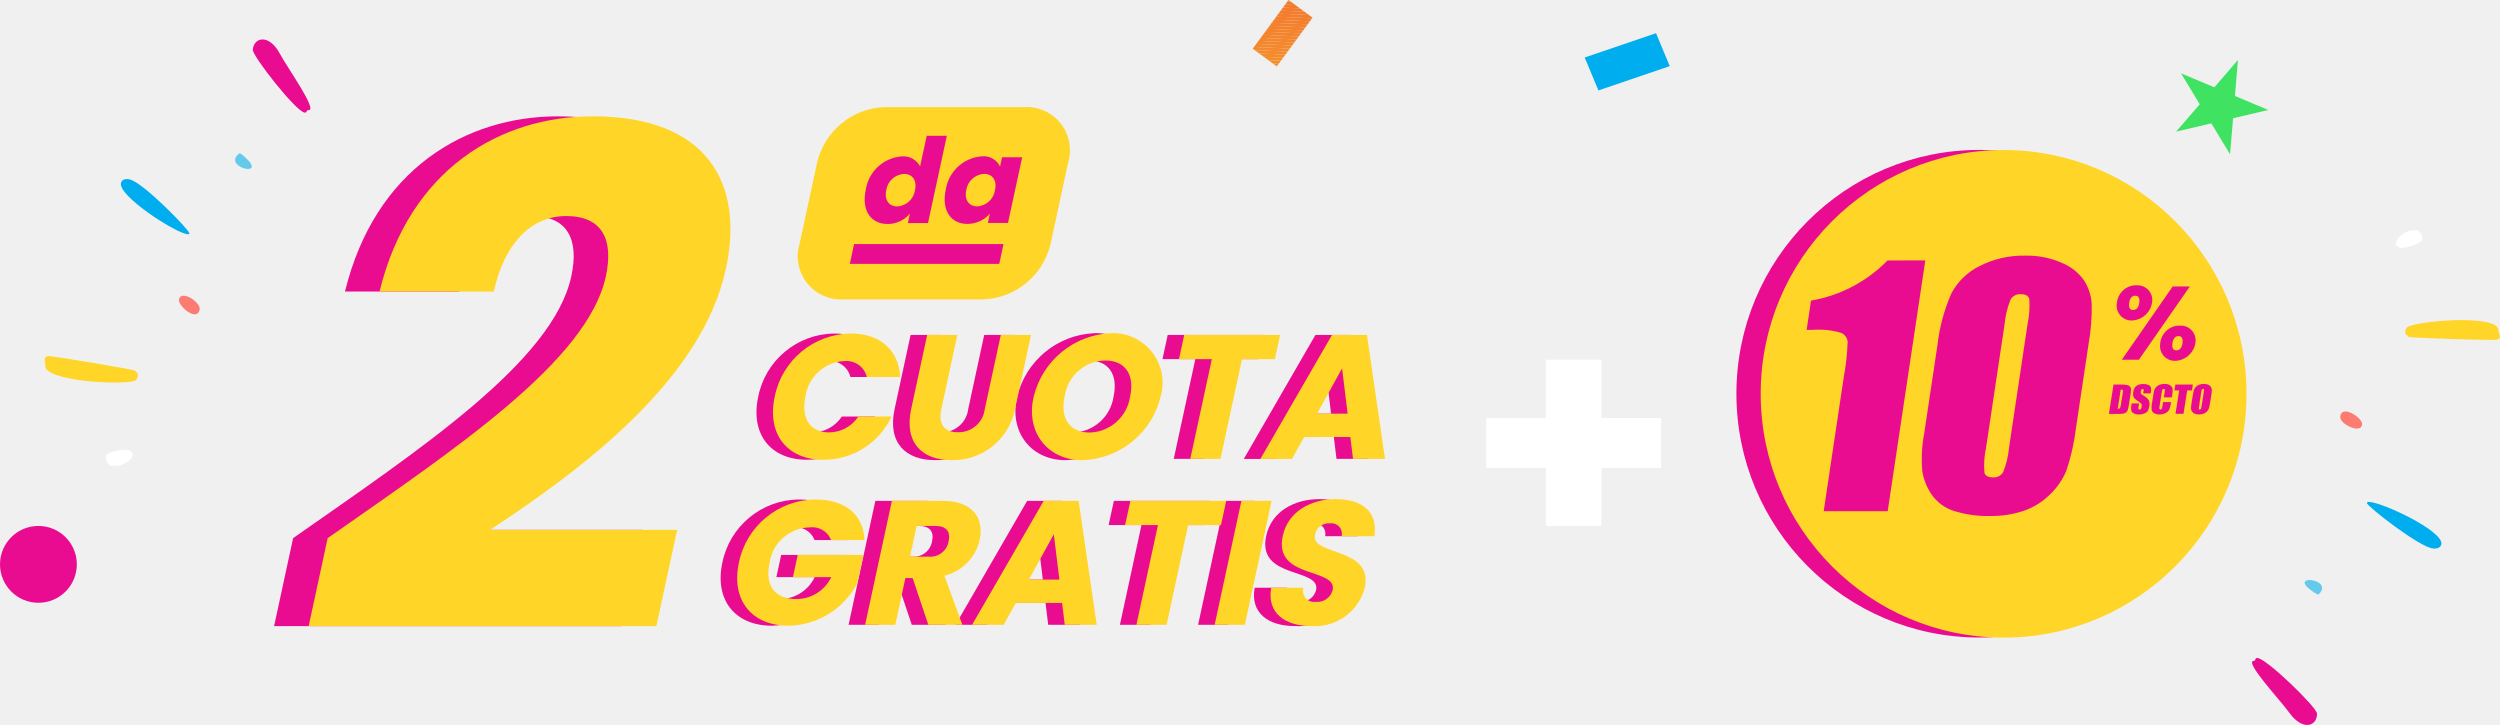
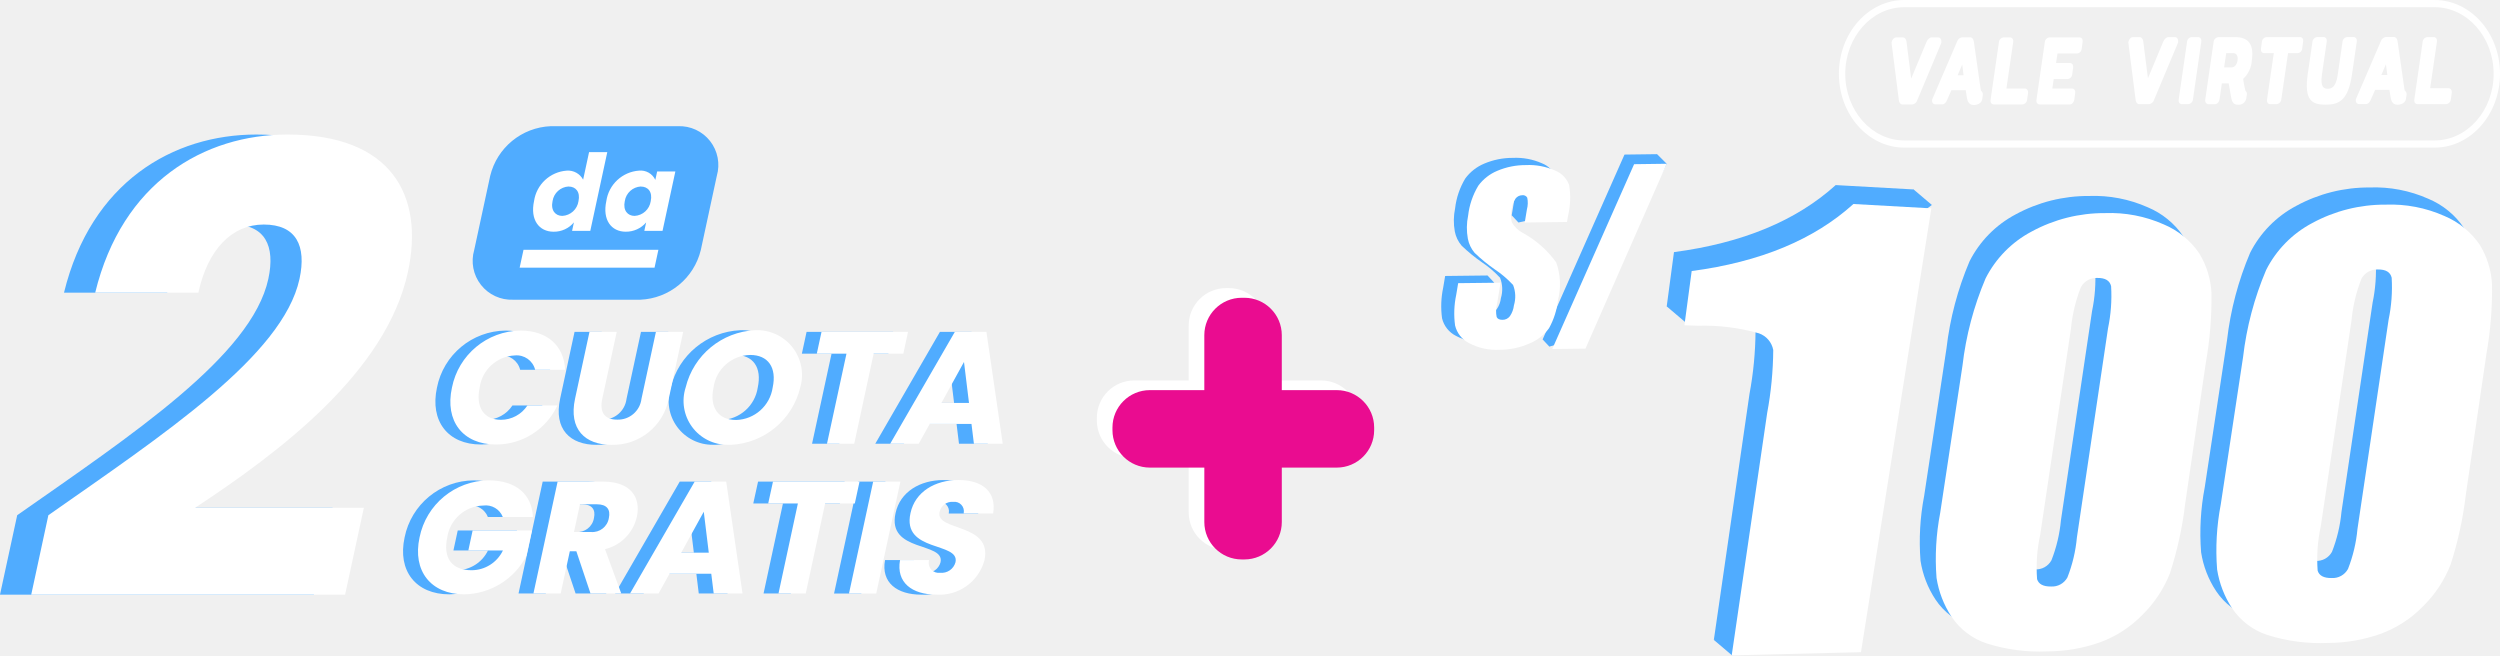
- <svg xmlns="http://www.w3.org/2000/svg" width="235.899" height="68.406" viewBox="0 0 235.899 68.406">
+ <svg xmlns="http://www.w3.org/2000/svg" width="219" height="57.413" viewBox="0 0 219 57.413">
  <defs>
-     <style>.a{fill:none;}.b{fill:#fff;}.c{fill:#ffd527;}.d{fill:#ea0c90;}.e{isolation:isolate;}.f{clip-path:url(#a);}.g{fill:#f2792d;}.h{fill:#f27a2d;}.i{fill:#f37b2d;}.j{fill:#f37c2d;}.k{fill:#f37d2d;}.l{fill:#f37e2d;}.m{fill:#f37f2d;}.n{fill:#f3802d;}.o{fill:#f3812d;}.p{fill:#f3822d;}.q{fill:#f3832d;}.r{fill:#f3842d;}.s{fill:#f3852d;}.t{fill:#f4862d;}.u{fill:#f4872d;}.v{fill:#f4882d;}.w{fill:#f4892d;}.x{fill:#f48a2d;}.y{fill:#f48c2c;}.z{fill:#f48d2c;}.aa{fill:#f48e2c;}.ab{fill:#f48f2c;}.ac{fill:#f4902c;}.ad{fill:#00adee;}.ae{fill:#40e262;}.af{fill:#64caec;}.ag{fill:#fc7c71;}</style>
-     <clipPath id="a">
-       <rect class="a" width="2.817" height="5.701" transform="matrix(-0.806, -0.592, 0.592, -0.806, 2.271, 6.263)" />
-     </clipPath>
+     <style>.a{fill:#50acff;}.b{fill:#fff;}.c{fill:#ea0c90;}</style>
  </defs>
-   <g transform="translate(767.479 -1358.652)">
-     <g transform="translate(-627.236 1392.584)">
-       <g transform="translate(0 0)">
-         <path class="b" d="M-359.231,1468.085v5.51h5.63v4.708h-5.63v5.478h-5.241V1478.3H-370.1V1473.6h5.629v-5.512Z" transform="translate(370.101 -1468.085)" />
+   <g transform="translate(-3187.594 -1998.234)">
+     <g transform="translate(3187.594 2009.288)">
+       <g transform="translate(41.441)">
+         <path class="a" d="M3326.144,2033.378h11.137a3.407,3.407,0,0,1,3.415,4.356l-1.4,6.489a5.7,5.7,0,0,1-5.3,4.356h-11.137a3.407,3.407,0,0,1-3.415-4.356l1.4-6.489A5.7,5.7,0,0,1,3326.144,2033.378Z" transform="translate(-3319.345 -2033.378)" />
+       </g>
+       <g transform="translate(35.307 17.876)">
+         <g transform="translate(2.833 0.028)">
+           <path class="a" d="M3312.838,2100.28a5.907,5.907,0,0,0,5.388-3.42H3315.6a2.778,2.778,0,0,1-2.323,1.257c-1.466,0-2.235-1.089-1.861-2.82a3.254,3.254,0,0,1,3.079-2.82,1.669,1.669,0,0,1,1.781,1.256h2.625c-.1-2.122-1.575-3.434-3.907-3.434a6.2,6.2,0,0,0-6.007,5C3308.355,2098.227,3309.947,2100.28,3312.838,2100.28Z" transform="translate(-3308.85 -2090.299)" />
+         </g>
+         <g transform="translate(13.633 0.14)">
+           <path class="a" d="M3349.129,2096.516a2.076,2.076,0,0,1-2.127,1.828c-1.132,0-1.558-.67-1.308-1.828l1.267-5.863h-2.386l-1.262,5.848c-.585,2.708.9,4.05,3.175,4.05a4.987,4.987,0,0,0,5.034-4.05l1.262-5.848h-2.389Z" transform="translate(-3343.184 -2090.653)" />
+         </g>
+         <g transform="translate(23.309)">
+           <path class="a" d="M3378.042,2100.246a6.57,6.57,0,0,0,6.086-5.04,3.924,3.924,0,0,0-3.96-5,6.572,6.572,0,0,0-6.08,5.011,3.845,3.845,0,0,0,3.7,5.025C3377.871,2100.248,3377.956,2100.248,3378.042,2100.246Zm1.7-7.873c1.565,0,2.345,1.1,1.968,2.848a3.33,3.33,0,0,1-3.2,2.849c-1.591,0-2.352-1.13-1.981-2.849a3.3,3.3,0,0,1,3.212-2.848Z" transform="translate(-3373.946 -2090.209)" />
+         </g>
+         <g transform="translate(34.938 0.14)">
+           <path class="a" d="M3411.807,2100.453h2.387l1.7-7.888h2.6l.414-1.912h-7.58l-.413,1.912h2.6Z" transform="translate(-3410.916 -2090.653)" />
+         </g>
+         <g transform="translate(41.368 0.14)">
+           <path class="a" d="M3438.479,2098.722l.213,1.731h2.525l-1.429-9.8h-2.764l-5.664,9.8h2.5l.96-1.731Zm-.655-5.431.438,3.588h-2.415Z" transform="translate(-3431.36 -2090.654)" />
+         </g>
+         <g transform="translate(0 13.15)">
+           <path class="a" d="M3304.254,2138.156h3.029a3.053,3.053,0,0,1-2.747,1.731c-1.717,0-2.52-1.061-2.128-2.876a3.268,3.268,0,0,1,3.156-2.791,1.606,1.606,0,0,1,1.709,1.005h2.638c-.083-2.01-1.526-3.21-3.871-3.21a6.224,6.224,0,0,0-6.063,5c-.634,2.932.99,4.984,3.921,4.984a6.251,6.251,0,0,0,5.449-3.376l.479-2.219h-5.193Z" transform="translate(-3299.842 -2132.015)" />
+         </g>
+         <g transform="translate(10.116 13.26)">
+           <path class="a" d="M3341.061,2135.45c.368-1.7-.534-3.085-2.935-3.085h-4.007l-2.116,9.8h2.387l.8-3.7h.572l1.24,3.7h2.694l-1.425-3.882A3.777,3.777,0,0,0,3341.061,2135.45Zm-4.027,1.329h-1.481l.525-2.429h1.481c.894,0,1.21.473,1.053,1.2a1.46,1.46,0,0,1-1.577,1.228Z" transform="translate(-3332.003 -2132.365)" />
+         </g>
+         <g transform="translate(18.575 13.259)">
+           <path class="a" d="M3364.56,2132.362l-5.663,9.8h2.5l.96-1.731h3.657l.213,1.731h2.525l-1.431-9.8Zm-1.177,6.226,1.975-3.588.438,3.588Z" transform="translate(-3358.897 -2132.362)" />
+         </g>
+         <g transform="translate(30.68 13.26)">
+           <path class="a" d="M3397.38,2134.276h2.6l-1.7,7.888h2.387l1.7-7.888h2.6l.413-1.912h-7.581Z" transform="translate(-3397.38 -2132.364)" />
+         </g>
+         <g transform="translate(37.756 13.261)">
+           <path class="a" d="M3421.992,2132.369h2.387l-2.116,9.8h-2.387Z" transform="translate(-3419.876 -2132.369)" />
+         </g>
+         <g transform="translate(42.17 13.122)">
+           <path class="a" d="M3437.431,2134.731a1.117,1.117,0,0,1,1.2-.893.828.828,0,0,1,.916.987h0l-.007.031h2.583c.306-1.87-.9-2.931-3.038-2.931-2.053,0-3.8,1.033-4.2,2.891-.778,3.475,4.333,2.5,3.94,4.314a1.256,1.256,0,0,1-1.344.921.877.877,0,0,1-1-.739.867.867,0,0,1,.005-.287v0c0-.03.009-.059.015-.089h-2.54c-.359,1.982,1.063,3.029,3.17,3.029a4.086,4.086,0,0,0,4.226-3.015C3442.073,2135.666,3437.063,2136.434,3437.431,2134.731Z" transform="translate(-3433.911 -2131.925)" />
+         </g>
+       </g>
+       <g transform="translate(0 0.727)">
+         <path class="a" d="M3189.1,2069.04c10-7.011,20.542-13.966,22-20.7.626-2.9-.285-4.764-3.134-4.764-2.792,0-4.909,2.191-5.725,5.971H3193.2c2.368-9.7,9.565-13.855,16.849-13.855,9.092,0,12,5.313,10.542,12.049-1.894,8.764-11.24,15.773-18.644,20.648h14.785l-1.645,7.612h-27.494Z" transform="translate(-3187.594 -2035.688)" />
+       </g>
+       <g transform="translate(2.734 0.727)">
+         <path class="b" d="M3197.79,2069.04c10-7.011,20.542-13.966,22-20.7.626-2.9-.286-4.764-3.134-4.764-2.793,0-4.909,2.191-5.726,5.971h-9.038c2.368-9.7,9.565-13.855,16.85-13.855,9.092,0,12,5.313,10.543,12.049-1.894,8.764-11.24,15.773-18.645,20.648h14.788l-1.645,7.613h-27.495Z" transform="translate(-3196.287 -2035.688)" />
+       </g>
+       <g transform="translate(36.615 17.876)">
+         <g transform="translate(2.832 0.028)">
+           <path class="b" d="M3317,2100.279a5.908,5.908,0,0,0,5.388-3.42h-2.625a2.776,2.776,0,0,1-2.324,1.257c-1.465,0-2.235-1.089-1.86-2.82a3.254,3.254,0,0,1,3.079-2.82,1.669,1.669,0,0,1,1.781,1.257h2.625c-.1-2.122-1.576-3.434-3.908-3.434a6.2,6.2,0,0,0-6.006,5C3312.512,2098.227,3314.106,2100.279,3317,2100.279Z" transform="translate(-3313.007 -2090.298)" />
+         </g>
+         <g transform="translate(13.632 0.14)">
+           <path class="b" d="M3353.289,2096.516a2.076,2.076,0,0,1-2.127,1.828c-1.132,0-1.558-.67-1.308-1.828l1.267-5.863h-2.387l-1.263,5.848c-.585,2.708.9,4.05,3.175,4.05a4.987,4.987,0,0,0,5.034-4.05l1.262-5.848h-2.388Z" transform="translate(-3347.342 -2090.653)" />
+         </g>
+         <g transform="translate(23.309)">
+           <path class="b" d="M3382.2,2100.246a6.571,6.571,0,0,0,6.086-5.04,3.924,3.924,0,0,0-3.96-5,6.573,6.573,0,0,0-6.081,5.011,3.845,3.845,0,0,0,3.7,5.025C3382.031,2100.248,3382.116,2100.248,3382.2,2100.246Zm1.7-7.873c1.565,0,2.344,1.1,1.968,2.848a3.33,3.33,0,0,1-3.2,2.849c-1.591,0-2.352-1.13-1.981-2.849a3.3,3.3,0,0,1,3.212-2.848Z" transform="translate(-3378.105 -2090.209)" />
+         </g>
+         <g transform="translate(34.937 0.14)">
+           <path class="b" d="M3415.965,2100.453h2.387l1.7-7.888h2.6l.413-1.912h-7.579l-.414,1.912h2.6Z" transform="translate(-3415.073 -2090.653)" />
+         </g>
+         <g transform="translate(41.368 0.14)">
+           <path class="b" d="M3442.638,2098.722l.212,1.731h2.525l-1.429-9.8h-2.764l-5.664,9.8h2.5l.96-1.731Zm-.656-5.43.438,3.588h-2.415Z" transform="translate(-3435.519 -2090.654)" />
+         </g>
+         <g transform="translate(0 13.15)">
+           <path class="b" d="M3308.413,2138.156h3.03a3.053,3.053,0,0,1-2.747,1.731c-1.717,0-2.52-1.061-2.129-2.876a3.269,3.269,0,0,1,3.157-2.791,1.606,1.606,0,0,1,1.709,1.005h2.639c-.083-2.01-1.527-3.21-3.871-3.21a6.223,6.223,0,0,0-6.062,5c-.634,2.932.99,4.984,3.92,4.984a6.247,6.247,0,0,0,5.447-3.378l.479-2.22h-5.195Z" transform="translate(-3304.002 -2132.015)" />
+         </g>
+         <g transform="translate(10.115 13.26)">
+           <path class="b" d="M3345.219,2135.45c.368-1.7-.534-3.085-2.936-3.085h-4.006l-2.117,9.8h2.387l.8-3.7h.572l1.24,3.7h2.694l-1.423-3.882A3.778,3.778,0,0,0,3345.219,2135.45Zm-4.028,1.329h-1.48l.525-2.429h1.479c.894,0,1.21.473,1.053,1.2a1.46,1.46,0,0,1-1.577,1.228Z" transform="translate(-3336.161 -2132.365)" />
+         </g>
+         <g transform="translate(18.576 13.259)">
+           <path class="b" d="M3368.721,2132.362l-5.662,9.8h2.5l.96-1.731h3.656l.213,1.731h2.525l-1.429-9.8Zm-1.177,6.226,1.975-3.588.438,3.588Z" transform="translate(-3363.059 -2132.362)" />
+         </g>
+         <g transform="translate(30.68 13.26)">
+           <path class="b" d="M3401.539,2134.276h2.6l-1.7,7.888h2.387l1.7-7.888h2.6l.413-1.912h-7.582Z" transform="translate(-3401.539 -2132.364)" />
+         </g>
+         <g transform="translate(37.756 13.261)">
+           <path class="b" d="M3426.152,2132.369h2.386l-2.116,9.8h-2.387Z" transform="translate(-3424.035 -2132.369)" />
+         </g>
+         <g transform="translate(42.173 13.12)">
+           <path class="b" d="M3441.595,2134.728a1.117,1.117,0,0,1,1.2-.893.828.828,0,0,1,.916.986h0c0,.011,0,.022-.005.031h2.583c.306-1.871-.9-2.932-3.038-2.932-2.052,0-3.8,1.033-4.2,2.891-.781,3.474,4.332,2.5,3.94,4.314a1.256,1.256,0,0,1-1.344.921.878.878,0,0,1-.991-1.027v0c0-.029.009-.058.016-.089h-2.539c-.358,1.98,1.063,3.029,3.171,3.029a4.086,4.086,0,0,0,4.226-3.015C3446.237,2135.663,3441.227,2136.431,3441.595,2134.728Z" transform="translate(-3438.078 -2131.921)" />
+         </g>
+       </g>
+       <g transform="translate(46.697 2.272)">
+         <path class="b" d="M3339.006,2042.222a1.5,1.5,0,0,1,1.432.792l.521-2.413h1.595l-1.489,6.9h-1.595l.161-.747a2.27,2.27,0,0,1-1.779.82c-1.277,0-2.068-1.043-1.714-2.684A3.121,3.121,0,0,1,3339.006,2042.222Zm.166,1.389a1.508,1.508,0,0,0-1.412,1.277c-.179.831.261,1.3.856,1.3a1.512,1.512,0,0,0,1.415-1.286c.179-.83-.254-1.286-.86-1.286Z" transform="translate(-3336.053 -2040.601)" />
+         <g transform="translate(6.329 1.614)">
+           <path class="b" d="M3359.126,2045.739a1.42,1.42,0,0,1,1.429.811l.159-.735h1.595l-1.123,5.2h-1.595l.159-.736a2.32,2.32,0,0,1-1.788.811c-1.267,0-2.057-1.043-1.7-2.684A3.119,3.119,0,0,1,3359.126,2045.739Zm.166,1.389a1.508,1.508,0,0,0-1.412,1.277c-.179.831.261,1.3.857,1.3a1.512,1.512,0,0,0,1.415-1.286c.179-.83-.254-1.285-.86-1.285Z" transform="translate(-3356.174 -2045.732)" />
+         </g>
+       </g>
+       <g transform="translate(45.523 10.827)">
+         <path class="b" d="M3332.659,2067.8h11.816l-.338,1.565h-11.816Z" transform="translate(-3332.322 -2067.8)" />
      </g>
    </g>
-     <g transform="translate(-741.616 1368.758)">
-       <g transform="translate(49.454 0)">
-         <path class="c" d="M-546.042,1400.54h13.29a4.066,4.066,0,0,1,4.076,5.2l-1.672,7.744a6.8,6.8,0,0,1-6.321,5.2h-13.29a4.066,4.066,0,0,1-4.075-5.2l1.672-7.744A6.8,6.8,0,0,1-546.042,1400.54Z" transform="translate(554.156 -1400.54)" />
+     <g transform="translate(3283.678 2023.471)">
+       <g transform="translate(0)">
+         <path class="b" d="M3496.344,2086.558h4.769v-4.812a3.278,3.278,0,0,1,3.278-3.278h.231a3.278,3.278,0,0,1,3.278,3.278v4.813h4.813a3.277,3.277,0,0,1,3.277,3.278v.231a3.277,3.277,0,0,1-3.277,3.277H3507.9v4.769a3.278,3.278,0,0,1-3.278,3.278h-.231a3.278,3.278,0,0,1-3.278-3.278v-4.769h-4.769a3.277,3.277,0,0,1-3.277-3.277v-.231A3.277,3.277,0,0,1,3496.344,2086.558Z" transform="translate(-3493.067 -2078.468)" />
      </g>
-       <g transform="translate(42.135 21.333)">
-         <g transform="translate(3.38 0.033)">
-           <path class="d" d="M-560.563,1473.02a7.048,7.048,0,0,0,6.429-4.082h-3.131a3.313,3.313,0,0,1-2.772,1.5c-1.749,0-2.667-1.3-2.221-3.365a3.883,3.883,0,0,1,3.675-3.365,1.991,1.991,0,0,1,2.125,1.5h3.132c-.12-2.532-1.88-4.1-4.662-4.1a7.4,7.4,0,0,0-7.169,5.964C-565.914,1470.571-564.014,1473.02-560.563,1473.02Z" transform="translate(565.323 -1461.109)" />
+     </g>
+     <g transform="translate(3285.045 2024.319)">
+       <g transform="translate(0 0)">
+         <path class="c" d="M3500.688,2089.255h4.769v-4.813a3.277,3.277,0,0,1,3.278-3.277h.231a3.277,3.277,0,0,1,3.278,3.277v4.813h4.813a3.277,3.277,0,0,1,3.278,3.278v.231a3.277,3.277,0,0,1-3.278,3.278h-4.812v4.769a3.277,3.277,0,0,1-3.278,3.277h-.231a3.277,3.277,0,0,1-3.278-3.277v-4.769h-4.769a3.278,3.278,0,0,1-3.278-3.278v-.231A3.278,3.278,0,0,1,3500.688,2089.255Z" transform="translate(-3497.41 -2081.165)" />
+       </g>
+     </g>
+     <g transform="translate(3313.836 2011.738)">
+       <g transform="translate(19.76 2.71)">
+         <g transform="translate(0.001)">
+           <path class="a" d="M3673.4,2050.163l-6.045,38.126-11.458,1.332,3.123-21.545a31.2,31.2,0,0,0,.529-5.507,1.916,1.916,0,0,0-1.254-1.46,17.638,17.638,0,0,0-5.318-.664l-1.209-.041.636-4.75c6.026-.8,10.721-2.757,14.167-5.873Z" transform="translate(-3651.767 -2049.782)" />
        </g>
-         <g transform="translate(16.267 0.167)">
-           <path class="d" d="M-521.695,1468.484a2.477,2.477,0,0,1-2.537,2.182c-1.349,0-1.859-.8-1.561-2.182l1.511-7h-2.849l-1.507,6.98c-.7,3.232,1.073,4.833,3.789,4.833a5.952,5.952,0,0,0,6.008-4.833l1.507-6.98h-2.851Z" transform="translate(528.79 -1461.487)" />
+         <g transform="translate(19.54 0.381)">
+           <path class="a" d="M3715.976,2050.993l1.6,1.359-2.062,1.55-1.628-1.046Z" transform="translate(-3713.886 -2050.993)" />
        </g>
-         <g transform="translate(27.814)">
-           <path class="d" d="M-491.168,1472.992a7.841,7.841,0,0,0,7.263-6.013,4.683,4.683,0,0,0-4.725-5.964,7.843,7.843,0,0,0-7.255,5.981c-.777,3.233,1.2,5.918,4.416,6Q-491.321,1473-491.168,1472.992Zm2.029-9.4c1.866,0,2.8,1.316,2.348,3.4a3.973,3.973,0,0,1-3.816,3.4c-1.9,0-2.807-1.349-2.365-3.4a3.937,3.937,0,0,1,3.832-3.4Z" transform="translate(496.055 -1461.015)" />
+         <g transform="translate(4.128 38.738)">
+           <path class="a" d="M3664.888,2174.039l1.6,1.359,1.009-1.3-.312-1.079-.487-.077Z" transform="translate(-3664.888 -2172.937)" />
        </g>
-         <g transform="translate(41.691 0.167)">
-           <path class="d" d="M-455.652,1473.182h2.848l2.033-9.413h3.1l.493-2.282h-9.044l-.493,2.282h3.1Z" transform="translate(456.716 -1461.487)" />
-         </g>
-         <g transform="translate(49.366 0.167)">
-           <path class="d" d="M-426.464,1471.115l.254,2.066h3.015l-1.706-11.694h-3.3l-6.759,11.7h2.982l1.146-2.066Zm-.782-6.481.524,4.281H-429.6Z" transform="translate(434.958 -1461.487)" />
-         </g>
-         <g transform="translate(0 15.692)">
-           <path class="d" d="M-569.642,1512.828h3.615a3.644,3.644,0,0,1-3.278,2.066c-2.049,0-3.007-1.266-2.539-3.431a3.9,3.9,0,0,1,3.768-3.332,1.917,1.917,0,0,1,2.04,1.2h3.148c-.1-2.4-1.821-3.831-4.619-3.831a7.427,7.427,0,0,0-7.235,5.964c-.756,3.5,1.181,5.947,4.679,5.947a7.459,7.459,0,0,0,6.5-4.03l.572-2.649h-6.2Z" transform="translate(574.904 -1505.499)" />
-         </g>
-         <g transform="translate(12.071 15.824)">
-           <path class="d" d="M-529.875,1509.555c.439-2.032-.637-3.682-3.5-3.682h-4.781l-2.526,11.694h2.848l.953-4.414h.683l1.48,4.414h3.215l-1.7-4.632A4.509,4.509,0,0,0-529.875,1509.555Zm-4.806,1.582h-1.768l.626-2.9h1.766c1.066,0,1.444.564,1.256,1.433a1.742,1.742,0,0,1-1.882,1.465Z" transform="translate(540.684 -1505.873)" />
-         </g>
-         <g transform="translate(22.164 15.824)">
-           <path class="d" d="M-505.313,1505.875l-6.758,11.694h2.983l1.145-2.066h4.364l.254,2.066h3.015l-1.708-11.694Zm-1.4,7.43,2.357-4.281.524,4.281Z" transform="translate(512.071 -1505.875)" />
-         </g>
-         <g transform="translate(36.61 15.823)">
-           <path class="d" d="M-471.12,1508.154h3.1l-2.033,9.412h2.849l2.033-9.412h3.1l.493-2.282h-9.045Z" transform="translate(471.12 -1505.872)" />
-         </g>
-         <g transform="translate(45.054 15.825)">
-           <path class="d" d="M-444.656,1505.876h2.848l-2.526,11.694h-2.848Z" transform="translate(447.181 -1505.876)" />
-         </g>
-         <g transform="translate(50.323 15.66)">
-           <path class="d" d="M-428.047,1508.756a1.333,1.333,0,0,1,1.43-1.066.988.988,0,0,1,1.093,1.178h0l-.008.038h3.082c.365-2.232-1.079-3.5-3.625-3.5-2.45,0-4.531,1.232-5.01,3.448-.928,4.148,5.17,2.982,4.7,5.147a1.5,1.5,0,0,1-1.6,1.1,1.047,1.047,0,0,1-1.181-1.226v0c0-.035.011-.071.018-.106h-3.032c-.428,2.365,1.268,3.615,3.784,3.615a4.874,4.874,0,0,0,5.042-3.6C-422.507,1509.871-428.485,1510.787-428.047,1508.756Z" transform="translate(432.247 -1505.408)" />
+         <g transform="translate(0 9.627)">
+           <path class="a" d="M3651.764,2081.384l1.6,1.359.895-.964-.324-1.312-.5-.08Z" transform="translate(-3651.764 -2080.387)" />
        </g>
      </g>
-       <g transform="translate(0 0.865)">
-         <path class="d" d="M-692.556,1442.8c11.937-8.366,24.514-16.667,26.251-24.706.748-3.464-.341-5.686-3.74-5.686-3.333,0-5.858,2.614-6.833,7.126h-10.784c2.826-11.57,11.414-16.536,20.107-16.536,10.85,0,14.317,6.34,12.581,14.379-2.258,10.457-13.413,18.823-22.25,24.64h17.645l-1.962,9.085h-32.81Z" transform="translate(694.351 -1402.993)" />
+       <g transform="translate(0 0.341)">
+         <path class="a" d="M3598.827,2047.22l-3.11.678-.589-.632.191-1.151a2.2,2.2,0,0,0,.029-1.024.429.429,0,0,0-.436-.215.734.734,0,0,0-.593.3,2.008,2.008,0,0,0-.335.9,2.447,2.447,0,0,0,.013,1.168,2.326,2.326,0,0,0,.969.936,8.822,8.822,0,0,1,2.923,2.587,5.663,5.663,0,0,1,.153,3.3,6.593,6.593,0,0,1-.781,2.452,3.88,3.88,0,0,1-1.7,1.337,6.49,6.49,0,0,1-2.657.562,5.1,5.1,0,0,1-2.647-.583,2.334,2.334,0,0,1-1.231-1.545,7.83,7.83,0,0,1,.1-2.691l.17-1.017,3.714-.044.589.632-.9,1.258a2.411,2.411,0,0,0-.028,1.12.5.5,0,0,0,.515.243.792.792,0,0,0,.646-.324,2.1,2.1,0,0,0,.349-.942,2.725,2.725,0,0,0-.075-1.79,9.126,9.126,0,0,0-1.637-1.387,14.132,14.132,0,0,1-1.732-1.425,2.706,2.706,0,0,1-.593-1.237,5.3,5.3,0,0,1,.025-2.029,6.511,6.511,0,0,1,.889-2.613,3.94,3.94,0,0,1,1.669-1.308,6.314,6.314,0,0,1,2.5-.5,5.619,5.619,0,0,1,2.554.475,2.156,2.156,0,0,1,1.233,1.262,6.654,6.654,0,0,1-.076,2.62Z" transform="translate(-3588.944 -2042.251)" />
      </g>
-       <g transform="translate(3.263 0.865)">
-         <path class="c" d="M-683.308,1442.8c11.938-8.366,24.515-16.667,26.251-24.706.748-3.464-.341-5.686-3.74-5.686-3.333,0-5.858,2.614-6.833,7.126h-10.784c2.826-11.57,11.414-16.536,20.107-16.536,10.85,0,14.317,6.34,12.581,14.379-2.258,10.457-13.413,18.823-22.25,24.64h17.647l-1.962,9.085H-685.1Z" transform="translate(685.1 -1402.993)" />
+       <g transform="translate(8.891 0)">
+         <path class="a" d="M3627.236,2041.166l.843.841-7.958,15.354-2.321.665-.589-.632,7.172-16.191Z" transform="translate(-3617.211 -2041.166)" />
      </g>
-       <g transform="translate(43.696 21.333)">
-         <g transform="translate(3.378 0.033)">
-           <path class="c" d="M-556.142,1473.02a7.05,7.05,0,0,0,6.429-4.082h-3.132a3.314,3.314,0,0,1-2.773,1.5c-1.749,0-2.667-1.3-2.221-3.365a3.883,3.883,0,0,1,3.675-3.365,1.992,1.992,0,0,1,2.125,1.5h3.132c-.12-2.532-1.882-4.1-4.663-4.1a7.4,7.4,0,0,0-7.168,5.964C-561.493,1470.571-559.589,1473.02-556.142,1473.02Z" transform="translate(560.902 -1461.109)" />
-         </g>
-         <g transform="translate(16.268 0.167)">
-           <path class="c" d="M-517.266,1468.484a2.477,2.477,0,0,1-2.537,2.182c-1.349,0-1.859-.8-1.561-2.182l1.511-7H-522.7l-1.507,6.98c-.7,3.232,1.073,4.833,3.789,4.833a5.952,5.952,0,0,0,6.008-4.833l1.507-6.98h-2.848Z" transform="translate(524.361 -1461.487)" />
-         </g>
-         <g transform="translate(27.814)">
-           <path class="c" d="M-486.741,1472.992a7.841,7.841,0,0,0,7.262-6.013,4.683,4.683,0,0,0-4.725-5.964,7.843,7.843,0,0,0-7.255,5.981c-.777,3.233,1.2,5.918,4.416,6C-486.943,1473-486.842,1473-486.741,1472.992Zm2.029-9.4c1.866,0,2.8,1.316,2.348,3.4a3.973,3.973,0,0,1-3.816,3.4c-1.9,0-2.807-1.349-2.365-3.4a3.938,3.938,0,0,1,3.832-3.4Z" transform="translate(491.628 -1461.015)" />
-         </g>
-         <g transform="translate(41.689 0.167)">
-           <path class="c" d="M-451.23,1473.182h2.848l2.033-9.413h3.1l.493-2.282H-451.8l-.493,2.282h3.1Z" transform="translate(452.296 -1461.487)" />
-         </g>
-         <g transform="translate(49.367 0.167)">
-           <path class="c" d="M-422.037,1471.115l.253,2.066h3.015l-1.7-11.694h-3.3l-6.759,11.7h2.982l1.146-2.066Zm-.782-6.48.525,4.281h-2.882Z" transform="translate(430.53 -1461.487)" />
-         </g>
-         <g transform="translate(0 15.692)">
-           <path class="c" d="M-565.216,1512.828h3.615a3.644,3.644,0,0,1-3.278,2.066c-2.049,0-3.007-1.266-2.539-3.431a3.9,3.9,0,0,1,3.768-3.332,1.917,1.917,0,0,1,2.04,1.2h3.149c-.1-2.4-1.822-3.831-4.619-3.831a7.427,7.427,0,0,0-7.235,5.964c-.756,3.5,1.181,5.947,4.679,5.947a7.46,7.46,0,0,0,6.5-4.031l.572-2.649h-6.2Z" transform="translate(570.478 -1505.499)" />
-         </g>
-         <g transform="translate(12.071 15.824)">
-           <path class="c" d="M-525.45,1509.555c.439-2.032-.637-3.682-3.5-3.682h-4.781l-2.526,11.694h2.848l.953-4.414h.683l1.481,4.414h3.215l-1.7-4.632A4.509,4.509,0,0,0-525.45,1509.555Zm-4.806,1.582h-1.766l.626-2.9h1.766c1.066,0,1.444.564,1.256,1.433a1.743,1.743,0,0,1-1.882,1.465Z" transform="translate(536.259 -1505.873)" />
-         </g>
-         <g transform="translate(22.166 15.824)">
-           <path class="c" d="M-500.884,1505.875l-6.757,11.694h2.982l1.145-2.066h4.365l.253,2.066h3.015l-1.706-11.694Zm-1.4,7.43,2.357-4.281.525,4.281Z" transform="translate(507.641 -1505.875)" />
-         </g>
-         <g transform="translate(36.61 15.823)">
-           <path class="c" d="M-466.7,1508.154h3.1l-2.033,9.412h2.848l2.033-9.412h3.1l.493-2.282H-466.2Z" transform="translate(466.695 -1505.872)" />
-         </g>
-         <g transform="translate(45.055 15.825)">
-           <path class="c" d="M-440.229,1505.876h2.848l-2.526,11.694h-2.848Z" transform="translate(442.754 -1505.876)" />
-         </g>
-         <g transform="translate(50.326 15.659)">
-           <path class="c" d="M-423.614,1508.756a1.332,1.332,0,0,1,1.43-1.066.988.988,0,0,1,1.093,1.177h0c0,.013,0,.026-.006.038h3.082c.365-2.232-1.077-3.5-3.625-3.5-2.449,0-4.531,1.233-5.009,3.448-.931,4.148,5.17,2.982,4.7,5.147a1.5,1.5,0,0,1-1.6,1.1,1.047,1.047,0,0,1-1.182-1.226v0c0-.035.011-.07.018-.106h-3.03c-.427,2.364,1.268,3.615,3.784,3.615a4.874,4.874,0,0,0,5.042-3.6C-418.075,1509.87-424.053,1510.786-423.614,1508.756Z" transform="translate(427.811 -1505.407)" />
-         </g>
+       <g transform="translate(41.912 3.65)">
+         <path class="a" d="M3745.869,2065.862l-1.807,12.343a31.958,31.958,0,0,1-1.342,6.133,10.43,10.43,0,0,1-2.387,3.613,9.961,9.961,0,0,1-3.768,2.443,13.991,13.991,0,0,1-4.584.786,15.343,15.343,0,0,1-5.31-.7,5.94,5.94,0,0,1-3.088-2.345,8.552,8.552,0,0,1-1.31-3.393,21.306,21.306,0,0,1,.319-5.693l1.953-12.9a27.692,27.692,0,0,1,2.021-7.639,9.495,9.495,0,0,1,4.035-4.111,13.28,13.28,0,0,1,6.424-1.615,11.588,11.588,0,0,1,5.15.989,7.039,7.039,0,0,1,3.117,2.546,7.383,7.383,0,0,1,1.063,3.428A32.17,32.17,0,0,1,3745.869,2065.862Zm-8.571-2.987a13.99,13.99,0,0,0,.271-3.686q-.168-.738-1.2-.725a1.553,1.553,0,0,0-1.447.806,13.325,13.325,0,0,0-.871,3.648l-2.694,18.049a13.519,13.519,0,0,0-.273,3.88q.2.659,1.216.646a1.533,1.533,0,0,0,1.441-.794,12.78,12.78,0,0,0,.831-3.5Z" transform="translate(-3722.189 -2052.77)" />
      </g>
-       <g transform="translate(55.726 2.711)">
-         <path class="d" d="M-532.851,1410.16a1.789,1.789,0,0,1,1.708.945l.622-2.88h1.9l-1.777,8.229h-1.9l.192-.891a2.709,2.709,0,0,1-2.124.979c-1.524,0-2.468-1.245-2.045-3.2A3.723,3.723,0,0,1-532.851,1410.16Zm.2,1.658a1.8,1.8,0,0,0-1.685,1.524c-.213.99.311,1.546,1.023,1.546a1.8,1.8,0,0,0,1.688-1.535c.214-.99-.3-1.535-1.026-1.535Z" transform="translate(536.375 -1408.225)" />
-         <g transform="translate(7.551 1.932)">
-           <path class="d" d="M-511.444,1413.7a1.7,1.7,0,0,1,1.7.968l.189-.877h1.9l-1.34,6.2h-1.9l.19-.879a2.77,2.77,0,0,1-2.133.968c-1.512,0-2.455-1.245-2.033-3.2A3.724,3.724,0,0,1-511.444,1413.7Zm.2,1.658a1.8,1.8,0,0,0-1.686,1.523c-.213.99.311,1.546,1.023,1.546a1.8,1.8,0,0,0,1.688-1.535c.214-.99-.3-1.534-1.026-1.534Z" transform="translate(514.968 -1413.702)" />
-         </g>
+       <g transform="translate(1.143 0.973)">
+         <path class="b" d="M3602.459,2049.228l-3.7.046.191-1.151a2.192,2.192,0,0,0,.029-1.024.428.428,0,0,0-.436-.215.735.735,0,0,0-.594.3,2.017,2.017,0,0,0-.335.9,2.444,2.444,0,0,0,.012,1.168,2.327,2.327,0,0,0,.969.936,8.8,8.8,0,0,1,2.923,2.586,5.669,5.669,0,0,1,.154,3.3,6.6,6.6,0,0,1-.781,2.452,3.878,3.878,0,0,1-1.7,1.337,6.488,6.488,0,0,1-2.657.561,5.1,5.1,0,0,1-2.646-.583,2.333,2.333,0,0,1-1.231-1.545,7.81,7.81,0,0,1,.1-2.691l.17-1.017,3.714-.043-.312,1.89a2.41,2.41,0,0,0-.028,1.121q.116.247.516.243a.792.792,0,0,0,.646-.324,2.1,2.1,0,0,0,.349-.942,2.724,2.724,0,0,0-.075-1.79,9.11,9.11,0,0,0-1.637-1.387,14.11,14.11,0,0,1-1.732-1.425,2.691,2.691,0,0,1-.592-1.237,5.3,5.3,0,0,1,.024-2.029,6.514,6.514,0,0,1,.889-2.613,3.939,3.939,0,0,1,1.669-1.308,6.316,6.316,0,0,1,2.5-.5,5.609,5.609,0,0,1,2.554.475,2.158,2.158,0,0,1,1.234,1.262,6.659,6.659,0,0,1-.076,2.62Z" transform="translate(-3592.577 -2044.259)" />
      </g>
-       <g transform="translate(54.324 12.922)">
-         <path class="d" d="M-539.948,1437.172h14.1l-.4,1.868h-14.1Z" transform="translate(540.352 -1437.172)" />
+       <g transform="translate(9.734 0.841)">
+         <path class="b" d="M3629.917,2043.839l-7.115,16.195-2.911.033,7.172-16.19Z" transform="translate(-3619.891 -2043.839)" />
+       </g>
+       <g transform="translate(43.314 5.151)">
+         <path class="b" d="M3750.326,2070.633l-1.808,12.343a31.906,31.906,0,0,1-1.341,6.133,10.432,10.432,0,0,1-2.387,3.612,9.957,9.957,0,0,1-3.768,2.443,14.006,14.006,0,0,1-4.583.786,15.345,15.345,0,0,1-5.31-.7,5.937,5.937,0,0,1-3.087-2.345,8.541,8.541,0,0,1-1.31-3.393,21.315,21.315,0,0,1,.319-5.693l1.953-12.9a27.721,27.721,0,0,1,2.021-7.639,9.489,9.489,0,0,1,4.036-4.111,13.28,13.28,0,0,1,6.424-1.615,11.583,11.583,0,0,1,5.149.989,7.036,7.036,0,0,1,3.117,2.545,7.386,7.386,0,0,1,1.064,3.429A32.36,32.36,0,0,1,3750.326,2070.633Zm-8.572-2.988a14,14,0,0,0,.271-3.686q-.168-.738-1.2-.725a1.552,1.552,0,0,0-1.447.806,13.346,13.346,0,0,0-.872,3.648l-2.694,18.049a13.487,13.487,0,0,0-.273,3.881q.2.658,1.217.646a1.531,1.531,0,0,0,1.44-.794,12.761,12.761,0,0,0,.831-3.5Z" transform="translate(-3726.647 -2057.541)" />
+       </g>
+       <g transform="translate(66.49 2.908)">
+         <path class="a" d="M3824.008,2063.5l-1.807,12.343a32.02,32.02,0,0,1-1.342,6.133,10.428,10.428,0,0,1-2.387,3.612,9.97,9.97,0,0,1-3.768,2.442,14.006,14.006,0,0,1-4.583.786,15.329,15.329,0,0,1-5.31-.7,5.935,5.935,0,0,1-3.087-2.345,8.543,8.543,0,0,1-1.31-3.393,21.314,21.314,0,0,1,.319-5.693l1.953-12.9a27.7,27.7,0,0,1,2.021-7.639,9.487,9.487,0,0,1,4.036-4.111,13.276,13.276,0,0,1,6.424-1.615,11.583,11.583,0,0,1,5.15.99,7.028,7.028,0,0,1,3.116,2.546,7.387,7.387,0,0,1,1.064,3.428A32.421,32.421,0,0,1,3824.008,2063.5Zm-8.571-2.988a13.974,13.974,0,0,0,.271-3.685q-.168-.738-1.2-.725a1.554,1.554,0,0,0-1.447.806,13.344,13.344,0,0,0-.871,3.648l-2.694,18.049a13.512,13.512,0,0,0-.274,3.881q.2.659,1.217.646a1.532,1.532,0,0,0,1.44-.794,12.8,12.8,0,0,0,.831-3.5Z" transform="translate(-3800.329 -2050.41)" />
+       </g>
+       <g transform="translate(67.892 4.409)">
+         <path class="b" d="M3828.463,2068.275l-1.807,12.343a32.03,32.03,0,0,1-1.341,6.133,10.427,10.427,0,0,1-2.387,3.612,9.965,9.965,0,0,1-3.766,2.443,14,14,0,0,1-4.584.786,15.338,15.338,0,0,1-5.31-.7,5.942,5.942,0,0,1-3.088-2.345,8.552,8.552,0,0,1-1.309-3.393,21.306,21.306,0,0,1,.319-5.692l1.953-12.9a27.7,27.7,0,0,1,2.021-7.639,9.487,9.487,0,0,1,4.035-4.111,13.278,13.278,0,0,1,6.424-1.615,11.584,11.584,0,0,1,5.15.989,7.037,7.037,0,0,1,3.117,2.545,7.4,7.4,0,0,1,1.063,3.429A32.465,32.465,0,0,1,3828.463,2068.275Zm-8.572-2.987a14.01,14.01,0,0,0,.272-3.686q-.168-.738-1.2-.725a1.554,1.554,0,0,0-1.447.806,13.37,13.37,0,0,0-.871,3.648l-2.694,18.049a13.523,13.523,0,0,0-.273,3.88q.2.658,1.217.646a1.532,1.532,0,0,0,1.441-.794,12.765,12.765,0,0,0,.83-3.5Z" transform="translate(-3804.786 -2055.183)" />
+       </g>
+       <g transform="translate(21.313 4.367)">
+         <path class="b" d="M3678.332,2055.433l-6.165,38.879-11.323.275,3.108-21.242a31.2,31.2,0,0,0,.53-5.507,1.917,1.917,0,0,0-1.254-1.459,17.633,17.633,0,0,0-5.318-.664l-1.209-.041.636-4.75c6.026-.8,10.722-2.757,14.167-5.873Z" transform="translate(-3656.701 -2055.051)" />
      </g>
    </g>
-     <g transform="translate(-603.632 1372.798)">
-       <g transform="translate(0 0)">
-         <ellipse class="d" cx="22.92" cy="23.005" rx="22.92" ry="23.005" />
+     <g transform="translate(3348.68 1998.234)">
+       <path class="b" d="M3751.907,2011.165h-46.461c-3.157,0-5.726-2.9-5.726-6.465s2.569-6.465,5.726-6.465h46.461c3.158,0,5.727,2.9,5.727,6.465S3755.064,2011.165,3751.907,2011.165Zm-46.461-12.3c-2.85,0-5.169,2.618-5.169,5.836s2.319,5.836,5.169,5.836h46.461c2.851,0,5.169-2.618,5.169-5.836s-2.319-5.836-5.169-5.836Z" transform="translate(-3699.719 -1998.234)" />
+     </g>
+     <g transform="translate(3353.293 2001.484)">
+       <g transform="translate(0 0.026)">
+         <path class="b" d="M3715.352,2014.523c-.179,0-.3-.145-.325-.362l-.641-5.035c.034-.269.214-.475.41-.475h.591c.154,0,.291.176.308.372l.41,3.237,1.352-3.237c.086-.2.273-.372.428-.372h.59c.2,0,.308.207.273.475l-2.113,5.035a.51.51,0,0,1-.427.362Z" transform="translate(-3714.385 -2008.65)" />
      </g>
-     </g>
-     <g transform="translate(-601.34 1372.807)">
-       <g transform="translate(0 0)">
-         <ellipse class="c" cx="22.92" cy="23.005" rx="22.92" ry="23.005" />
+       <g transform="translate(3.549 0.026)">
+         <path class="b" d="M3729.319,2014.575c-.5,0-.573-.455-.624-.8l-.077-.5h-1.257l-.376.858c-.077.207-.24.383-.41.383h-.616c-.2,0-.325-.176-.282-.424l2.189-5.087a.531.531,0,0,1,.427-.362h.718c.163,0,.282.145.316.362l.582,4.073c.025.135.034.249.06.259a.391.391,0,0,1,.145.372l-.051.341C3730.012,2014.45,3729.593,2014.575,3729.319,2014.575Zm-1.411-2.606h.522l-.12-.941Z" transform="translate(-3725.668 -2008.65)" />
      </g>
-     </g>
-     <g transform="translate(-597.003 1382.771)">
-       <g transform="translate(29.259 2.799)">
-         <path class="d" d="M-199.549,1448.2a1.392,1.392,0,0,1,1.429,1.64,2,2,0,0,1-1.887,1.681,1.392,1.392,0,0,1-1.429-1.64l0-.021a1.839,1.839,0,0,1,1.632-1.659A1.579,1.579,0,0,1-199.549,1448.2Zm-.728,1.66c-.069.462.076.668.37.668s.51-.2.58-.668-.085-.677-.378-.677-.5.2-.573.677Zm4.109-1.552h1.615l-4.806,6.916h-1.615Zm.7,3.7a1.392,1.392,0,0,1,1.44,1.63,2,2,0,0,1-1.878,1.69,1.392,1.392,0,0,1-1.441-1.63l0-.03a1.832,1.832,0,0,1,1.621-1.658A1.537,1.537,0,0,1-195.471,1452.014Zm-.729,1.661c-.069.461.076.668.37.668s.511-.206.58-.668-.085-.678-.378-.678-.5.216-.571.678Z" transform="translate(201.451 -1448.198)" />
+       <g transform="translate(8.67 0.026)">
+         <path class="b" d="M3742.241,2014.523c-.205,0-.325-.176-.282-.424l.727-5.025a.453.453,0,0,1,.41-.424h.556c.2,0,.325.176.282.424l-.59,4.053h1.6c.2,0,.324.176.291.414l-.077.558a.46.46,0,0,1-.41.424Z" transform="translate(-3741.95 -2008.65)" />
      </g>
-       <g class="e" transform="translate(0 0)">
-         <g class="e">
-           <g transform="translate(0 0.453)">
-             <path class="d" d="M-273.2,1441.549l-3.55,23.664h-6.039l1.9-12.687a22.027,22.027,0,0,0,.361-3.3,1.017,1.017,0,0,0-.614-.84,7.424,7.424,0,0,0-2.656-.285h-.6l.414-2.759a13.248,13.248,0,0,0,7.22-3.789Z" transform="translate(284.395 -1441.549)" />
-           </g>
-           <g transform="translate(10.848)">
-             <path class="d" d="M-237.909,1448.728l-1.184,7.893a19.594,19.594,0,0,1-.886,3.917,6.542,6.542,0,0,1-1.585,2.295,6.537,6.537,0,0,1-2.5,1.534,9.554,9.554,0,0,1-3.045.468,10.62,10.62,0,0,1-3.529-.49,4.022,4.022,0,0,1-2.058-1.527,5.469,5.469,0,0,1-.883-2.185,13.147,13.147,0,0,1,.188-3.647l1.239-8.258a16.91,16.91,0,0,1,1.308-4.882,6.018,6.018,0,0,1,2.677-2.6,9.08,9.08,0,0,1,4.295-.979,8.151,8.151,0,0,1,3.456.68,4.8,4.8,0,0,1,2.1,1.659,4.652,4.652,0,0,1,.723,2.207A19.706,19.706,0,0,1-237.909,1448.728Zm-5.741-1.988a8.586,8.586,0,0,0,.168-2.36q-.116-.475-.8-.475a1.027,1.027,0,0,0-.965.5,8.144,8.144,0,0,0-.567,2.331l-1.732,11.547a8.31,8.31,0,0,0-.171,2.485q.138.424.811.424a1.011,1.011,0,0,0,.956-.5,7.854,7.854,0,0,0,.545-2.236Z" transform="translate(253.643 -1440.265)" />
-           </g>
-         </g>
+       <g transform="translate(12.689 0.026)">
+         <path class="b" d="M3755.016,2014.523c-.205,0-.325-.176-.282-.424l.727-5.025a.453.453,0,0,1,.41-.424h2.626c.205,0,.316.176.273.424l-.077.569a.438.438,0,0,1-.4.414h-1.719l-.128.838h1.223c.2,0,.308.186.273.424l-.077.559a.455.455,0,0,1-.4.424h-1.223l-.12.827h1.719c.205,0,.316.176.282.414l-.077.558c-.042.248-.2.424-.4.424Z" transform="translate(-3754.725 -2008.65)" />
      </g>
-       <g transform="translate(28.52 12.108)">
-         <g class="e">
-           <g transform="translate(0 0.058)">
-             <path class="d" d="M-203.109,1474.753h.565a3.578,3.578,0,0,1,.732.048.473.473,0,0,1,.268.157.415.415,0,0,1,.087.243,3.577,3.577,0,0,1-.058.527l-.153.969a2.272,2.272,0,0,1-.116.5.459.459,0,0,1-.159.2.644.644,0,0,1-.242.1,2.23,2.23,0,0,1-.41.028h-.952Zm.68.473-.287,1.819q.163,0,.211-.062a.958.958,0,0,0,.091-.339l.17-1.074a1.44,1.44,0,0,0,.026-.241.1.1,0,0,0-.045-.078A.367.367,0,0,0-202.428,1475.226Z" transform="translate(203.546 -1474.753)" />
-           </g>
-           <g transform="translate(2.092)">
-             <path class="d" d="M-195.773,1475.484h-.7l.032-.2a.369.369,0,0,0,0-.183.085.085,0,0,0-.084-.04.137.137,0,0,0-.111.053.336.336,0,0,0-.06.161.416.416,0,0,0,.006.208.447.447,0,0,0,.187.169,1.7,1.7,0,0,1,.561.468.959.959,0,0,1,.038.589,1.1,1.1,0,0,1-.141.435.7.7,0,0,1-.318.235,1.265,1.265,0,0,1-.5.095,1.025,1.025,0,0,1-.5-.109.439.439,0,0,1-.237-.278,1.32,1.32,0,0,1,.01-.48l.029-.181h.7l-.053.337a.4.4,0,0,0,0,.2.1.1,0,0,0,.1.044.147.147,0,0,0,.121-.056.348.348,0,0,0,.064-.167.462.462,0,0,0-.02-.319,1.735,1.735,0,0,0-.314-.251,2.765,2.765,0,0,1-.332-.258.488.488,0,0,1-.116-.222.9.9,0,0,1,0-.362,1.087,1.087,0,0,1,.158-.464.707.707,0,0,1,.312-.23,1.243,1.243,0,0,1,.472-.083,1.147,1.147,0,0,1,.487.09.414.414,0,0,1,.238.228,1.115,1.115,0,0,1-.006.467Z" transform="translate(197.616 -1474.589)" />
-           </g>
-           <g transform="translate(4.023)">
-             <path class="d" d="M-190.224,1475.851h-.755l.076-.48a.811.811,0,0,0,.017-.261c-.011-.035-.044-.052-.1-.052a.134.134,0,0,0-.128.063.99.99,0,0,0-.068.273l-.2,1.284a.837.837,0,0,0-.017.263c.01.041.045.061.1.061a.127.127,0,0,0,.12-.062,1.038,1.038,0,0,0,.072-.289l.055-.348h.755l-.017.108a2.226,2.226,0,0,1-.16.609.793.793,0,0,1-.331.314,1.115,1.115,0,0,1-.559.135,1.051,1.051,0,0,1-.529-.114.454.454,0,0,1-.235-.317,1.947,1.947,0,0,1,.026-.609l.128-.808a3.564,3.564,0,0,1,.092-.448.739.739,0,0,1,.174-.288.885.885,0,0,1,.331-.218,1.211,1.211,0,0,1,.447-.079,1,1,0,0,1,.531.123.481.481,0,0,1,.237.306,1.715,1.715,0,0,1-.022.57Z" transform="translate(192.141 -1474.589)" />
-           </g>
-           <g transform="translate(6.184 0.058)">
-             <path class="d" d="M-184.276,1474.753l-.087.553h-.448l-.35,2.211h-.755l.35-2.211h-.447l.087-.553Z" transform="translate(186.014 -1474.753)" />
-           </g>
-           <g transform="translate(7.744)">
-             <path class="d" d="M-179.774,1476.266q-.066.417-.114.59a.772.772,0,0,1-.179.317.857.857,0,0,1-.328.22,1.2,1.2,0,0,1-.443.077,1.054,1.054,0,0,1-.407-.072.549.549,0,0,1-.264-.218.551.551,0,0,1-.084-.316,5.668,5.668,0,0,1,.073-.6l.075-.473q.066-.417.114-.59a.772.772,0,0,1,.179-.317.86.86,0,0,1,.328-.22,1.2,1.2,0,0,1,.443-.077,1.054,1.054,0,0,1,.407.073.547.547,0,0,1,.264.218.554.554,0,0,1,.085.316,5.8,5.8,0,0,1-.073.6Zm-.612-.908a.793.793,0,0,0,.017-.246q-.014-.054-.084-.054a.125.125,0,0,0-.1.044.654.654,0,0,0-.072.257l-.2,1.291a1.211,1.211,0,0,0-.026.3c.008.038.037.056.087.056a.112.112,0,0,0,.109-.065,1.419,1.419,0,0,0,.07-.309Z" transform="translate(181.594 -1474.589)" />
-           </g>
-         </g>
+       <g transform="translate(20.745)">
+         <path class="b" d="M3781.3,2014.441c-.179,0-.3-.145-.325-.362l-.641-5.036c.034-.269.214-.475.41-.475h.59c.154,0,.291.175.308.372l.411,3.237,1.352-3.237c.085-.2.273-.372.427-.372h.59c.2,0,.308.207.273.475l-2.112,5.036a.511.511,0,0,1-.427.362Z" transform="translate(-3780.337 -2008.568)" />
      </g>
-     </g>
-     <g transform="translate(-767.479 1408.28)">
-       <circle class="d" cx="3.625" cy="3.625" r="3.625" transform="translate(0 0)" />
-     </g>
-     <g transform="translate(-649.273 1358.652)">
-       <g transform="translate(0 0)">
-         <g class="f">
-           <path class="g" d="M-426.911,1372.146l-5.635-.255h5.635Z" transform="translate(432.555 -1371.89)" />
-           <path class="h" d="M-426.927,1372.441l-5.644-.256v-.295h.009l5.635.255Z" transform="translate(432.572 -1371.89)" />
-           <path class="i" d="M-426.927,1373.277l-5.644-.256v-.3l5.644.256Z" transform="translate(432.572 -1372.431)" />
-           <path class="j" d="M-426.927,1374.114l-5.644-.256v-.3l5.644.256Z" transform="translate(432.572 -1372.973)" />
-           <path class="k" d="M-426.927,1374.951l-5.644-.256v-.3l5.644.256Z" transform="translate(432.572 -1373.515)" />
-           <path class="l" d="M-426.927,1375.788l-5.644-.256v-.3l5.644.256Z" transform="translate(432.572 -1374.057)" />
-           <path class="m" d="M-426.927,1376.625l-5.644-.256v-.3l5.644.256Z" transform="translate(432.572 -1374.598)" />
-           <path class="n" d="M-426.927,1377.462l-5.644-.256v-.3l5.644.256Z" transform="translate(432.572 -1375.14)" />
-           <path class="o" d="M-426.927,1378.3l-5.644-.256v-.3l5.644.256Z" transform="translate(432.572 -1375.682)" />
-           <path class="p" d="M-426.927,1379.136l-5.644-.256v-.3l5.644.256Z" transform="translate(432.572 -1376.223)" />
-           <path class="q" d="M-426.927,1379.973l-5.644-.256v-.3l5.644.256Z" transform="translate(432.572 -1376.765)" />
-           <path class="r" d="M-426.927,1380.81l-5.644-.256v-.3l5.644.256Z" transform="translate(432.572 -1377.307)" />
-           <path class="s" d="M-426.927,1381.647l-5.644-.256v-.3l5.644.256Z" transform="translate(432.572 -1377.849)" />
-           <path class="t" d="M-426.927,1382.484l-5.644-.256v-.3l5.644.256Z" transform="translate(432.572 -1378.39)" />
-           <path class="u" d="M-426.927,1383.321l-5.644-.256v-.3l5.644.256Z" transform="translate(432.572 -1378.932)" />
-           <path class="v" d="M-426.927,1384.158l-5.644-.256v-.3l5.644.256Z" transform="translate(432.572 -1379.474)" />
-           <path class="w" d="M-426.927,1384.995l-5.644-.256v-.3l5.644.256Z" transform="translate(432.572 -1380.016)" />
-           <path class="x" d="M-426.927,1385.832l-5.644-.256v-.3l5.644.256Z" transform="translate(432.572 -1380.557)" />
-           <path class="y" d="M-426.927,1386.669l-5.644-.256v-.3l5.644.256Z" transform="translate(432.572 -1381.099)" />
-           <path class="z" d="M-426.927,1387.506l-5.644-.256v-.3l5.644.256Z" transform="translate(432.572 -1381.641)" />
-           <path class="aa" d="M-426.927,1388.343l-5.644-.256v-.3l5.644.256Z" transform="translate(432.572 -1382.182)" />
-           <path class="ab" d="M-431.175,1388.987l-1.4-.063v-.3l5.644.256v.1Z" transform="translate(432.572 -1382.724)" />
-           <path class="ac" d="M-432.572,1389.466l1.4.063h-1.4Z" transform="translate(432.572 -1383.266)" />
-         </g>
+       <g transform="translate(25.148)">
+         <path class="b" d="M3795.594,2014.017a.461.461,0,0,1-.411.424h-.565c-.2,0-.316-.176-.273-.424l.727-5.025a.453.453,0,0,1,.4-.424h.564c.2,0,.325.175.283.424Z" transform="translate(-3794.336 -2008.568)" />
      </g>
-     </g>
-     <g transform="translate(-617.947 1361.783)">
-       <g transform="translate(0 0)">
-         <path class="ad" d="M-337.037,1380.768l1.294,3.108-6.73,2.294-1.294-3.108Z" transform="translate(343.767 -1380.768)" />
+       <g transform="translate(27.474)">
+         <path class="b" d="M3804.339,2008.568c1.18,0,1.685.62,1.48,2.037a2.375,2.375,0,0,1-.761,1.623,7.731,7.731,0,0,0,.2,1.034.365.365,0,0,1,.12.372l-.052.341a.675.675,0,0,1-.727.517c-.462,0-.539-.352-.607-.734l-.2-1.137h-.6l-.2,1.4c-.043.248-.2.424-.411.424h-.547c-.2,0-.333-.176-.291-.424l.727-5.025a.467.467,0,0,1,.419-.424Zm.231,2.037c.051-.383-.094-.631-.359-.631h-.633l-.188,1.251h.633C3804.3,2011.225,3804.51,2011,3804.57,2010.6Z" transform="translate(-3801.732 -2008.568)" />
      </g>
-     </g>
-     <g transform="translate(-562.139 1364.309)">
-       <g transform="translate(0 0)">
-         <path class="ae" d="M-198.347,1356.8l3.145,1.321,2.228-2.583-.285,3.4,3.145,1.321-3.321.78-.285,3.4-1.768-2.917-3.321.78,2.228-2.583Z" transform="translate(198.807 -1355.539)" />
+       <g transform="translate(32.359)">
+         <path class="b" d="M3820.687,2008.568c.2,0,.308.175.265.424l-.077.569a.437.437,0,0,1-.393.414h-.847l-.59,4.043a.461.461,0,0,1-.41.424h-.565c-.2,0-.316-.176-.274-.424l.591-4.043h-.847c-.2,0-.308-.176-.274-.414l.077-.569a.453.453,0,0,1,.4-.424Z" transform="translate(-3817.26 -2008.568)" />
      </g>
-     </g>
-     <g transform="matrix(0.966, -0.259, 0.259, 0.966, -769.562, 1369.543)">
-       <g transform="translate(26.642 0)">
-         <path class="d" d="M.012.712c-.21.539,2.42,6.716,3.19,7.016.216.084.211-.206.4-.132.9.349-.9-4.452-1.2-5.766C1.912-.343.444-.4.012.712Z" />
+       <g transform="translate(36.377)">
+         <path class="b" d="M3830.119,2011.8l.41-2.813a.468.468,0,0,1,.419-.424h.556c.2,0,.316.175.274.424l-.419,2.885c-.163,1.137.222,1.22.513,1.22s.71-.083.872-1.22l.419-2.885a.46.46,0,0,1,.41-.424h.556c.2,0,.325.175.282.424l-.41,2.813c-.333,2.316-1.138,2.688-2.326,2.688S3829.785,2014.12,3830.119,2011.8Z" transform="translate(-3830.036 -2008.568)" />
      </g>
-       <g transform="translate(22.332 9.851)">
-         <path class="af" d="M1.308,1.053C1.272.961.721-.057.57,0-1.248.715,1.919,2.611,1.308,1.053Z" />
+       <g transform="translate(40.667)">
+         <path class="b" d="M3847.325,2014.493c-.5,0-.573-.455-.624-.8l-.077-.5h-1.257l-.376.858c-.077.207-.24.383-.41.383h-.616c-.2,0-.325-.176-.282-.424l2.19-5.087a.531.531,0,0,1,.427-.362h.719c.162,0,.282.145.316.362l.582,4.074c.026.134.034.248.06.259a.392.392,0,0,1,.146.372l-.052.341C3848.018,2014.368,3847.6,2014.493,3847.325,2014.493Zm-1.411-2.606h.522l-.12-.941Z" transform="translate(-3843.674 -2008.568)" />
      </g>
-       <g transform="translate(11.331 9.411)">
-         <path class="ad" d="M.949.143A.893.893,0,0,0,.444,0,.47.47,0,0,0,.051.244C-.506,1.368,3.63,5.926,4.779,6.5c.145.072.243.08.277.01C5.183,6.251,2.056.692.949.143Z" />
-       </g>
-       <g transform="translate(13.79 21.431)">
-         <path class="ag" d="M.035.251C-.235.795,1.118,2.8,1.678,1.671,1.978,1.066.475-.635.035.251Z" />
-       </g>
-       <g transform="translate(0 23.638)">
-         <path class="c" d="M.471,0C-.1.071.185.472.047.75c-.71,1.43,6.859,3.862,7.83,3.606.278-.073.5-.6.294-.7a.162.162,0,0,1-.05-.168C8.143,3.385.669-.025.471,0Z" />
-       </g>
-       <g transform="translate(3.269 33.937)">
-         <path class="b" d="M2.213.2A4.25,4.25,0,0,0,.318.044C-.31.327.14,1.395.41,1.273a.709.709,0,0,1,.315.087C1.353,1.641,3.376.984,2.213.2Z" />
-       </g>
-     </g>
-     <g transform="translate(-554.979 1380.344)">
-       <g transform="translate(0 40.393)">
-         <path class="d" d="M-159.132,1553.137c-.014-.578-4.822-5.264-5.648-5.244-.231.006-.115.271-.318.276-.961.024,2.546,3.761,3.326,4.859C-160.478,1554.842-159.1,1554.327-159.132,1553.137Z" transform="translate(165.264 -1547.893)" />
-       </g>
-       <g transform="translate(4.969 33.036)">
-         <path class="af" d="M-150.945,1527.708c.069.071.969.8,1.086.685C-148.457,1527.034-152.11,1526.505-150.945,1527.708Z" transform="translate(151.178 -1527.037)" />
-       </g>
-       <g transform="translate(10.835 25.671)">
-         <path class="ad" d="M-128.3,1510.546a.893.893,0,0,0,.519-.067.47.47,0,0,0,.27-.374c.081-1.252-5.492-3.862-6.772-3.945-.162-.01-.255.019-.26.1C-134.566,1506.542-129.538,1510.466-128.3,1510.546Z" transform="translate(134.548 -1506.158)" />
-       </g>
-       <g transform="translate(8.325 17.133)">
-         <path class="ag" d="M-139.6,1483.154c.04-.607-1.982-1.934-2.064-.677C-141.705,1483.151-139.662,1484.141-139.6,1483.154Z" transform="translate(141.662 -1481.954)" />
-       </g>
-       <g transform="translate(14.468 8.514)">
-         <path class="c" d="M-115.563,1459.362c.5-.285.083-.547.1-.856.1-1.593-7.818-.919-8.615-.309-.229.175-.23.744,0,.759.046,0,.1.067.111.135C-123.947,1459.2-115.736,1459.461-115.563,1459.362Z" transform="translate(124.248 -1457.52)" />
-       </g>
-       <g transform="translate(13.576 0)">
-         <path class="b" d="M-126.241,1435.1a4.246,4.246,0,0,0,1.809-.586c.47-.5-.356-1.315-.558-1.1a.71.71,0,0,1-.324.042C-126,1433.445-127.616,1434.83-126.241,1435.1Z" transform="translate(126.779 -1433.385)" />
+       <g transform="translate(45.788)">
+         <path class="b" d="M3860.246,2014.441c-.205,0-.325-.176-.282-.424l.727-5.025a.453.453,0,0,1,.411-.424h.556c.2,0,.325.175.282.424l-.59,4.053h1.6c.2,0,.325.176.291.414l-.077.558a.46.46,0,0,1-.41.424Z" transform="translate(-3859.955 -2008.568)" />
      </g>
    </g>
  </g>
</svg>
